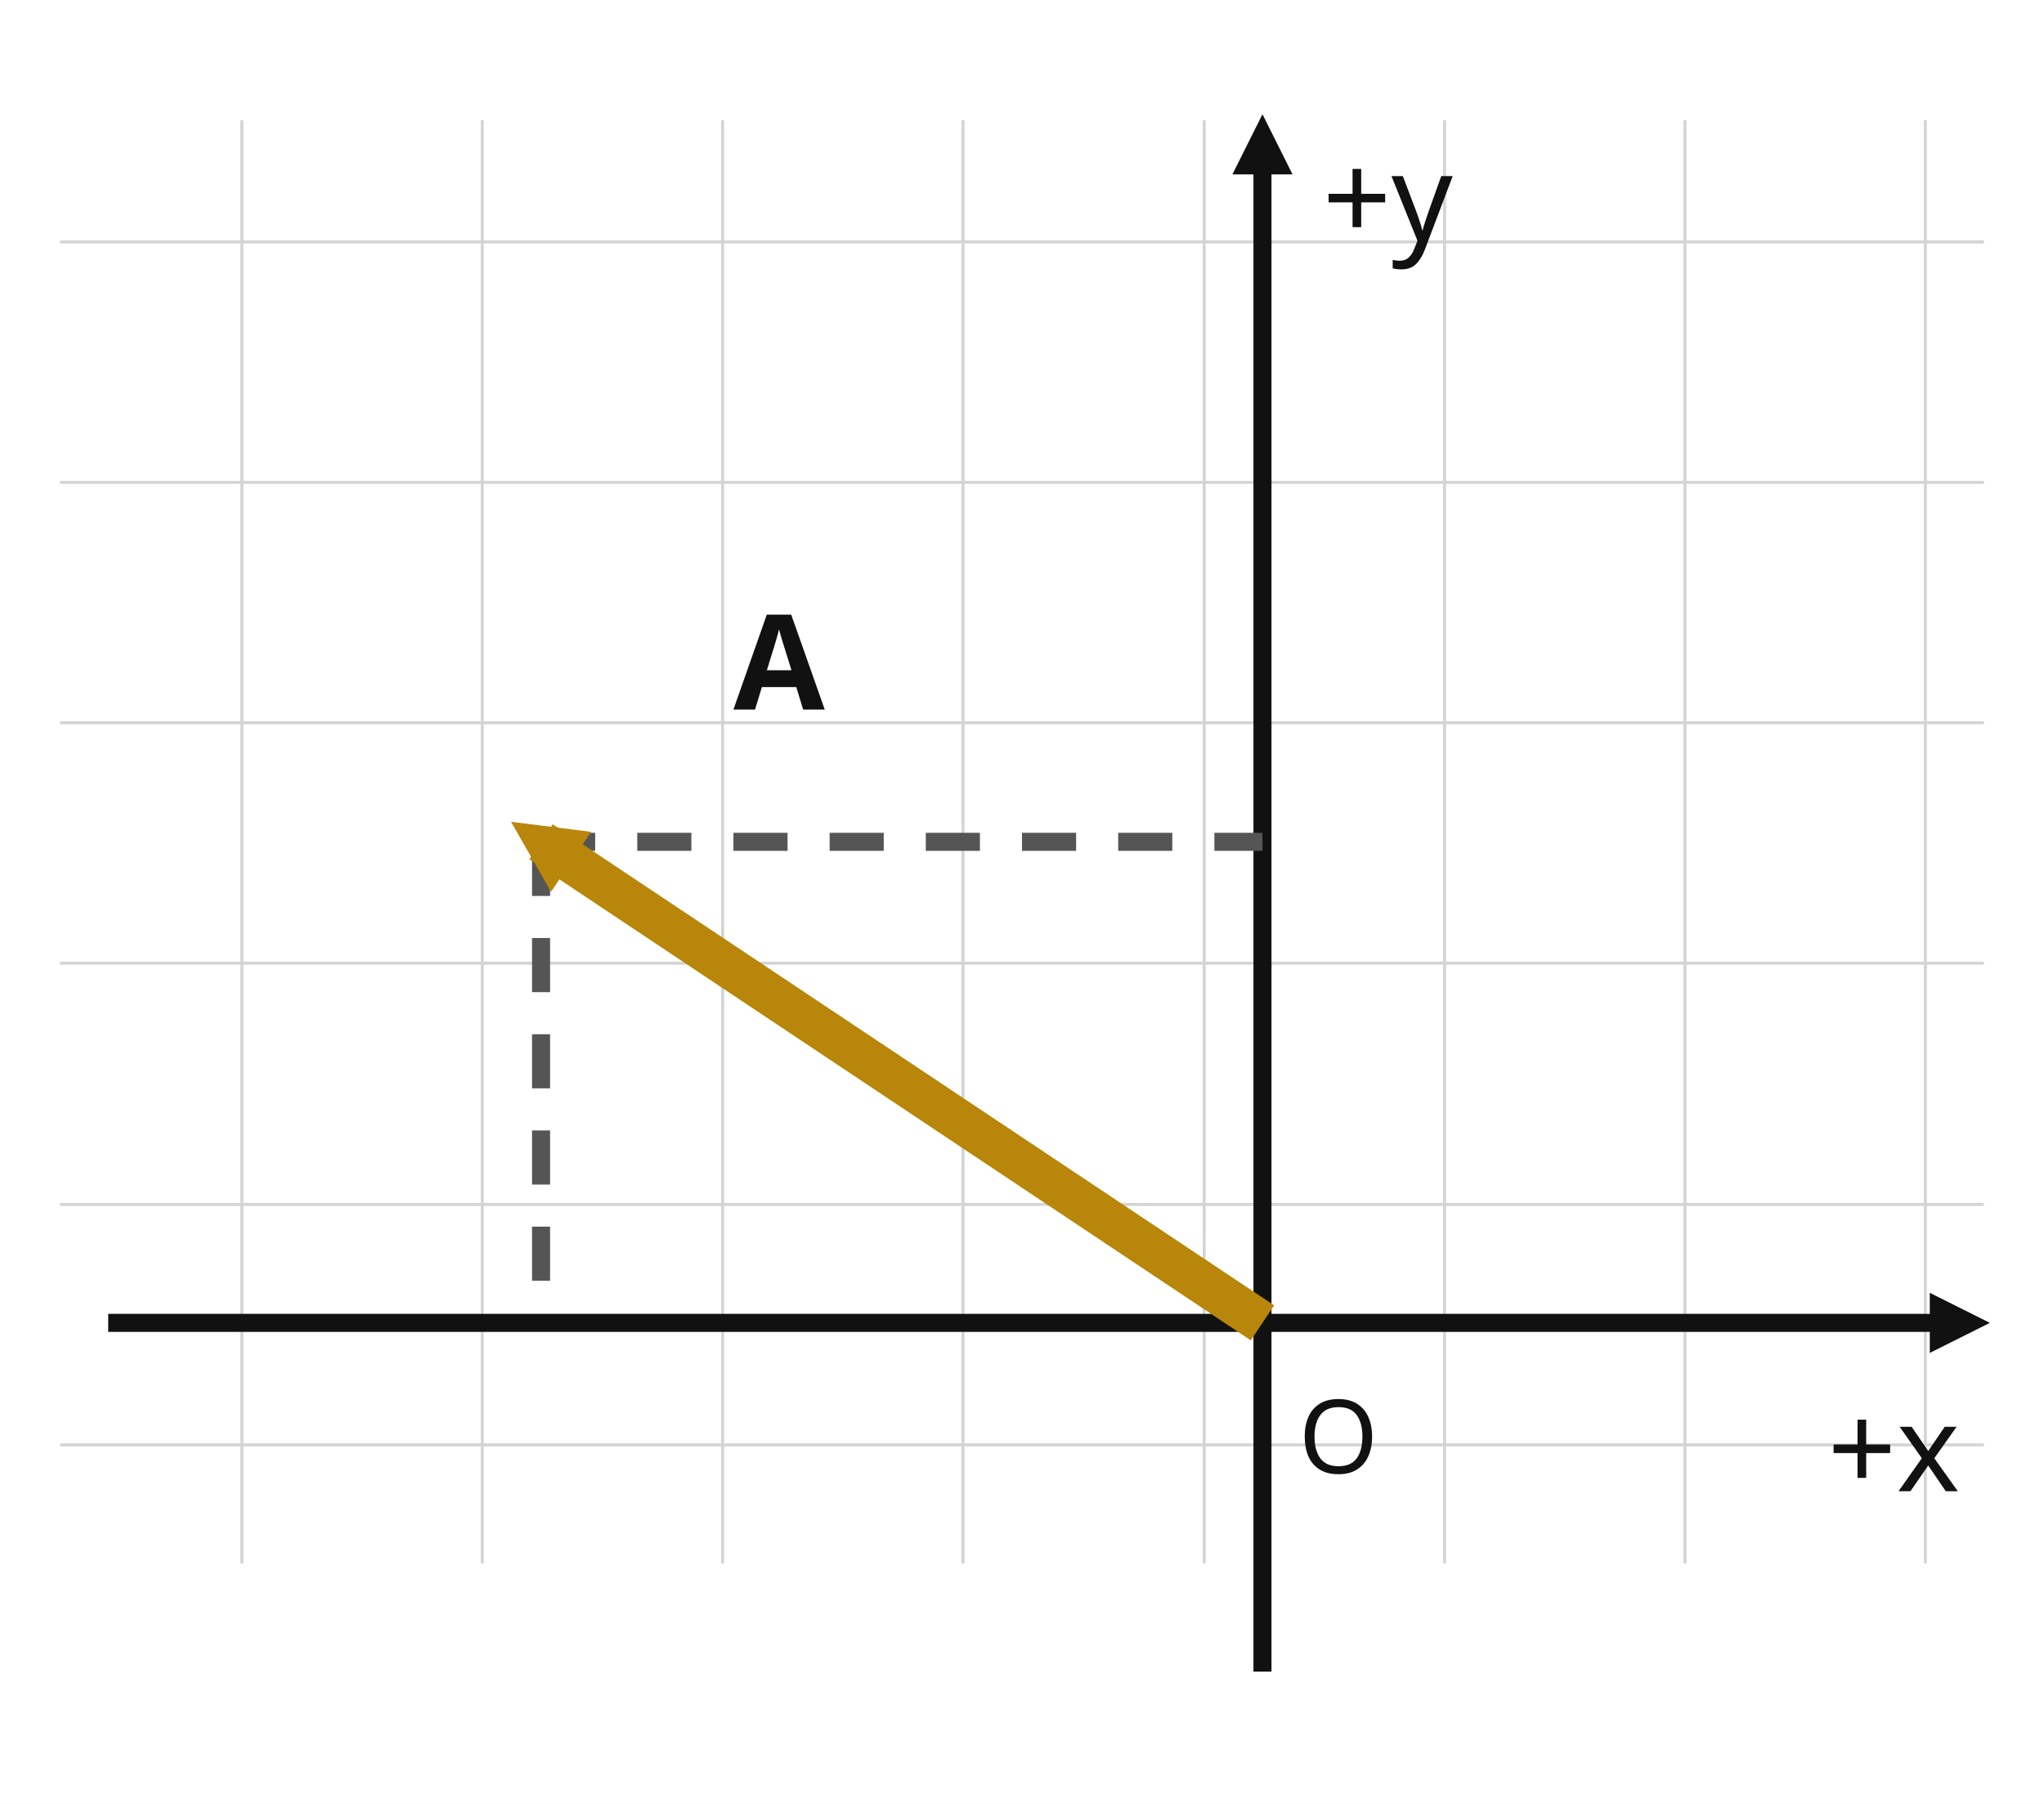
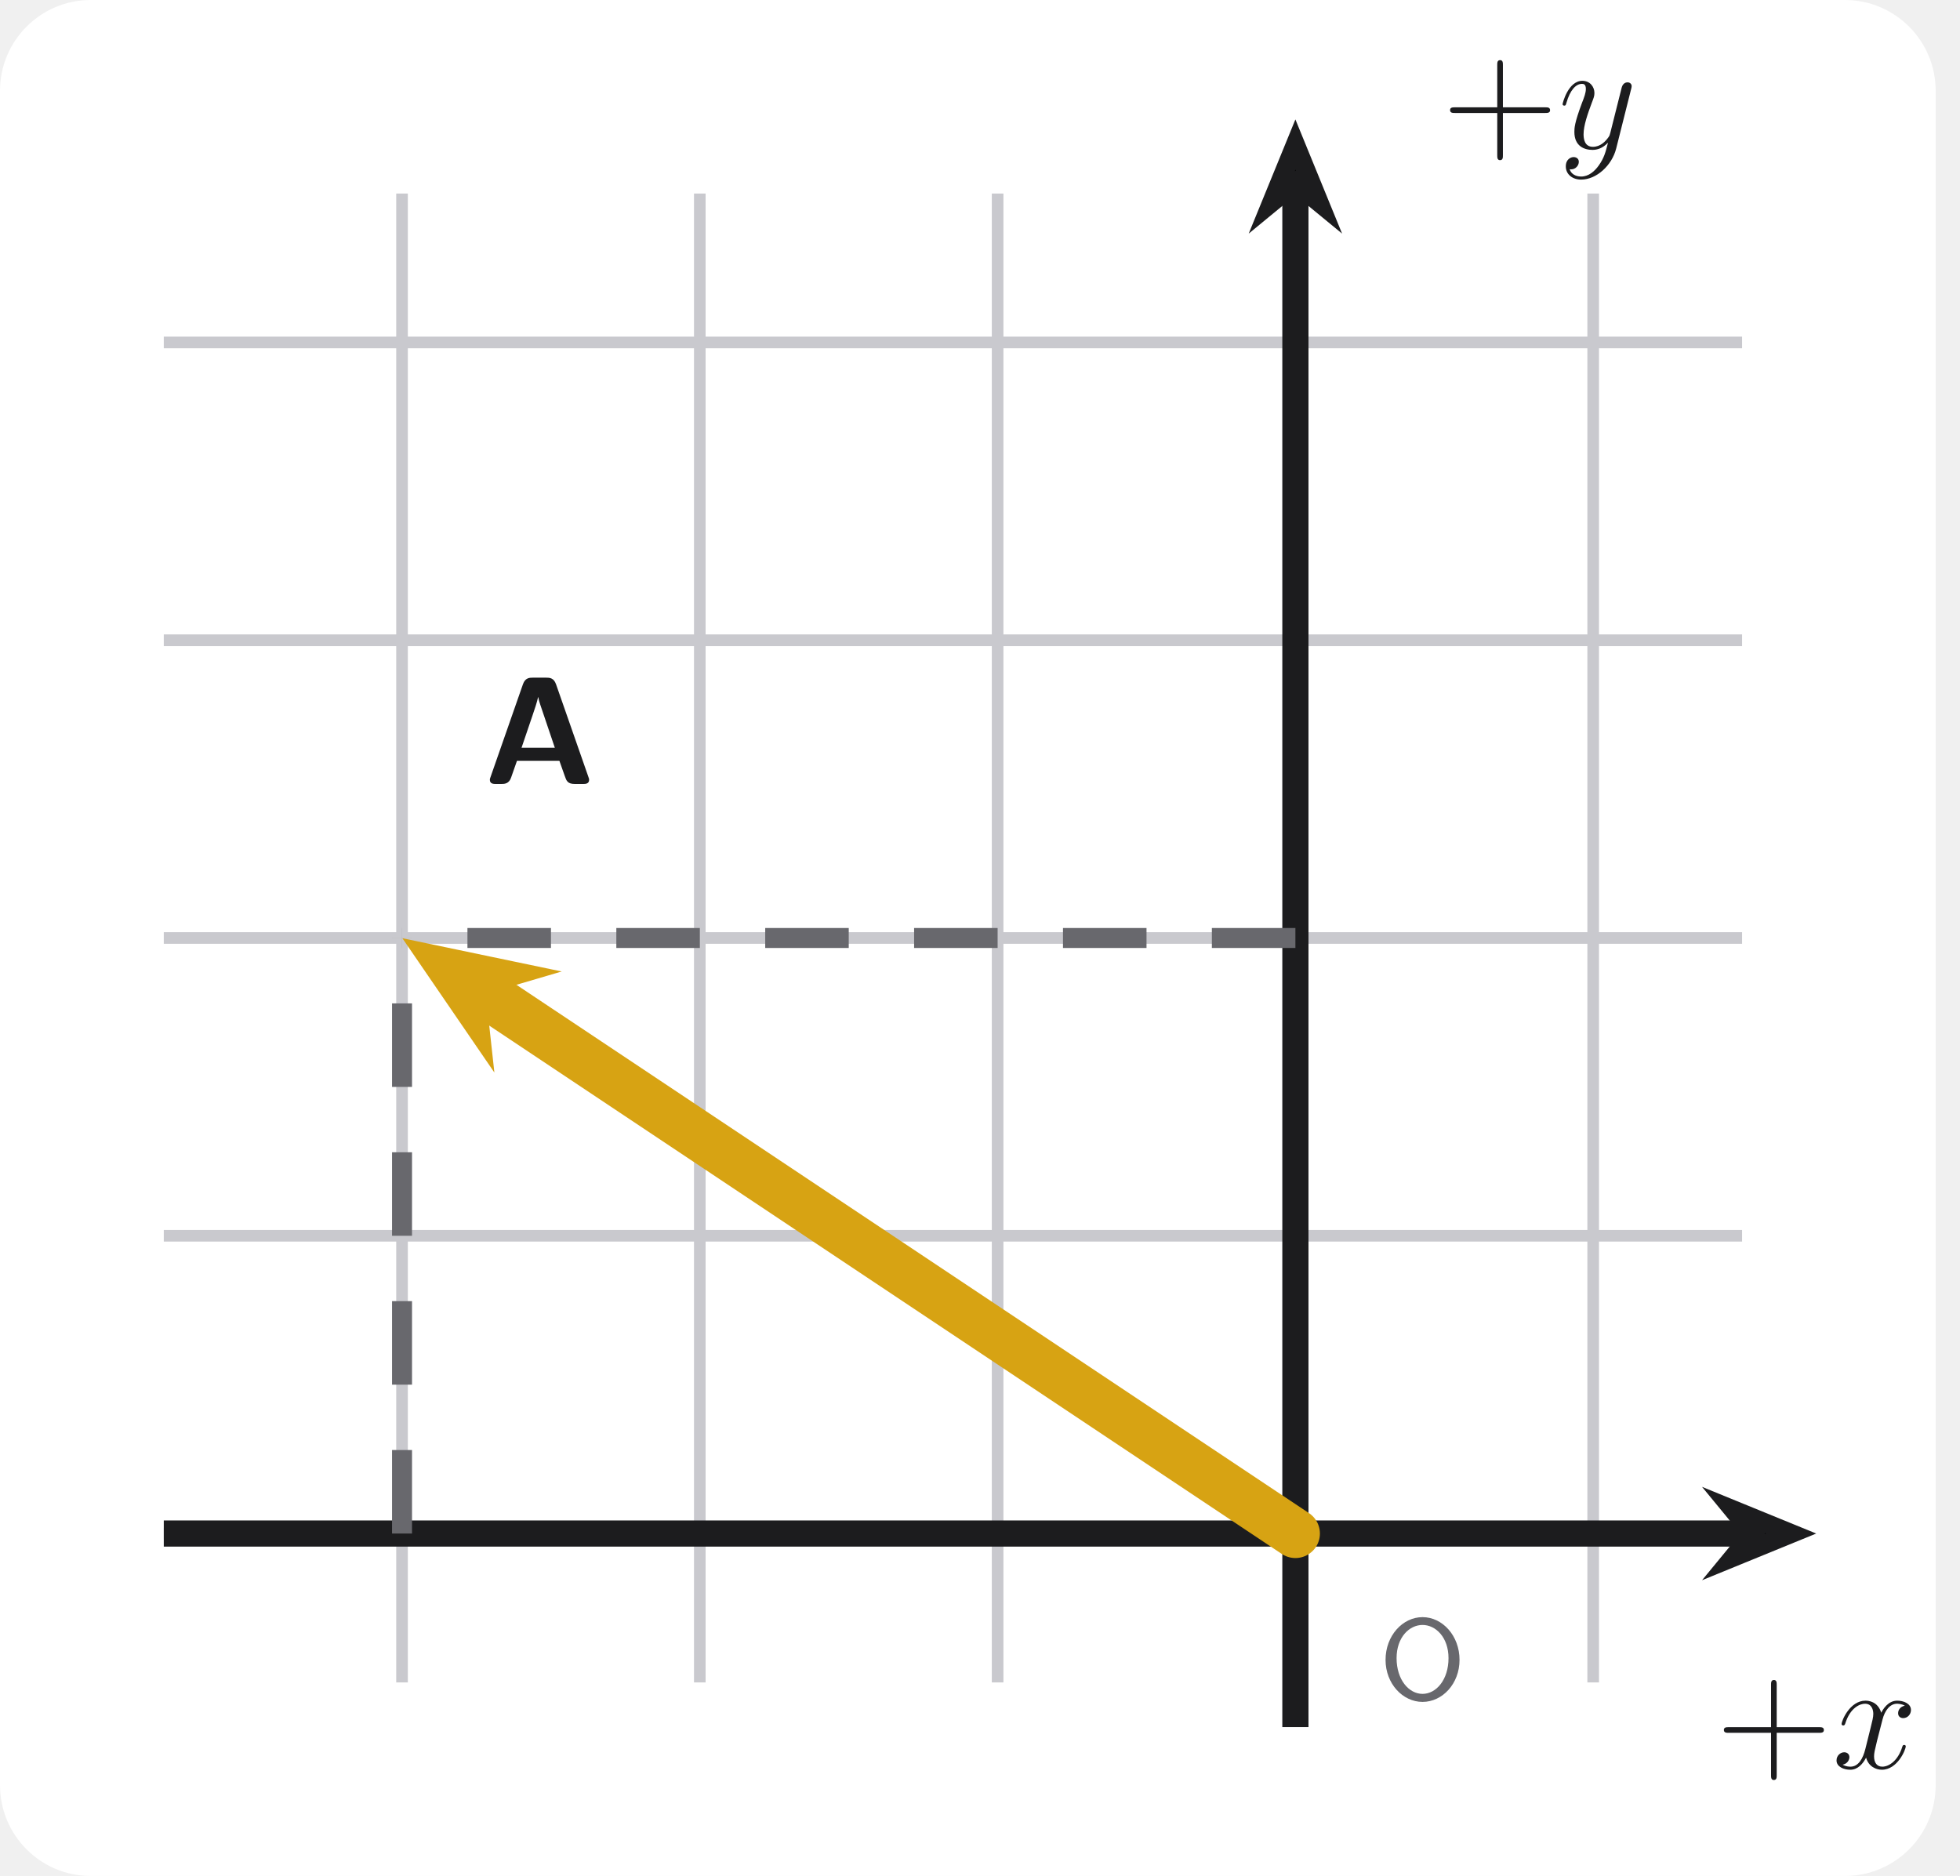
- <svg xmlns="http://www.w3.org/2000/svg" viewBox="0 0 340 300" role="img" aria-labelledby="title desc">
+ <svg xmlns="http://www.w3.org/2000/svg" xmlns:xlink="http://www.w3.org/1999/xlink" role="img" aria-labelledby="title desc" version="1.1" width="152.989pt" height="146.439pt" viewBox="-57.827 -57.827 152.989 146.439">
  <defs>
-     <pattern id="grid" width="40" height="40" patternUnits="userSpaceOnUse">
-       <path d="M 40 0 L 0 0 0 40" fill="none" stroke="#d4d4d4" stroke-width="1" />
-     </pattern>
-     <marker id="axis-arrow" viewBox="0 0 10 10" refX="5" refY="5" markerUnits="userSpaceOnUse" markerWidth="10" markerHeight="10" orient="auto">
-       <path d="M 0 0 L 10 5 L 0 10 z" fill="#111" />
-     </marker>
-     <marker id="vector-arrow" viewBox="0 0 10 10" refX="5" refY="5" markerUnits="userSpaceOnUse" markerWidth="12" markerHeight="12" orient="auto">
-       <path d="M 0 0 L 10 5 L 0 10 z" fill="#b8860b" />
-     </marker>
+     <path id="g0-80" d="M6.285-3.084C6.285-4.976 4.949-6.42 3.398-6.42S.511-4.976 .511-3.084C.511-1.219 1.856 .197 3.398 .197C4.949 .197 6.285-1.219 6.285-3.084ZM5.425-3.219C5.425-1.533 4.465-.43 3.398-.43S1.372-1.533 1.372-3.219C1.372-4.86 2.376-5.81 3.398-5.81S5.425-4.851 5.425-3.219Z" />
+     <path id="g1-120" d="M5.667-4.878C5.284-4.806 5.141-4.519 5.141-4.292C5.141-4.005 5.368-3.909 5.535-3.909C5.894-3.909 6.145-4.22 6.145-4.543C6.145-5.045 5.571-5.272 5.069-5.272C4.34-5.272 3.933-4.555 3.826-4.328C3.551-5.224 2.809-5.272 2.594-5.272C1.375-5.272 .729-3.706 .729-3.443C.729-3.395 .777-3.335 .861-3.335C.956-3.335 .98-3.407 1.004-3.455C1.411-4.782 2.212-5.033 2.558-5.033C3.096-5.033 3.204-4.531 3.204-4.244C3.204-3.981 3.132-3.706 2.989-3.132L2.582-1.494C2.403-.777 2.056-.12 1.423-.12C1.363-.12 1.064-.12 .813-.275C1.243-.359 1.339-.717 1.339-.861C1.339-1.1 1.16-1.243 .933-1.243C.646-1.243 .335-.992 .335-.61C.335-.108 .897 .12 1.411 .12C1.985 .12 2.391-.335 2.642-.825C2.833-.12 3.431 .12 3.873 .12C5.093 .12 5.738-1.447 5.738-1.71C5.738-1.769 5.691-1.817 5.619-1.817C5.511-1.817 5.499-1.757 5.464-1.662C5.141-.61 4.447-.12 3.909-.12C3.491-.12 3.264-.43 3.264-.921C3.264-1.184 3.312-1.375 3.503-2.164L3.921-3.79C4.101-4.507 4.507-5.033 5.057-5.033C5.081-5.033 5.416-5.033 5.667-4.878Z" />
+     <path id="g1-121" d="M3.144 1.339C2.821 1.793 2.355 2.2 1.769 2.2C1.626 2.2 1.052 2.176 .873 1.626C.909 1.638 .968 1.638 .992 1.638C1.351 1.638 1.59 1.327 1.59 1.052S1.363 .681 1.184 .681C.992 .681 .574 .825 .574 1.411C.574 2.02 1.088 2.439 1.769 2.439C2.965 2.439 4.172 1.339 4.507 .012L5.679-4.651C5.691-4.71 5.715-4.782 5.715-4.854C5.715-5.033 5.571-5.153 5.392-5.153C5.284-5.153 5.033-5.105 4.937-4.746L4.053-1.231C3.993-1.016 3.993-.992 3.897-.861C3.658-.526 3.264-.12 2.69-.12C2.02-.12 1.961-.777 1.961-1.1C1.961-1.781 2.283-2.702 2.606-3.563C2.738-3.909 2.809-4.077 2.809-4.316C2.809-4.818 2.451-5.272 1.865-5.272C.765-5.272 .323-3.539 .323-3.443C.323-3.395 .371-3.335 .454-3.335C.562-3.335 .574-3.383 .622-3.551C.909-4.555 1.363-5.033 1.829-5.033C1.937-5.033 2.14-5.033 2.14-4.639C2.14-4.328 2.008-3.981 1.829-3.527C1.243-1.961 1.243-1.566 1.243-1.279C1.243-.143 2.056 .12 2.654 .12C3.001 .12 3.431 .012 3.85-.43L3.862-.418C3.682 .287 3.563 .753 3.144 1.339Z" />
+     <path id="g2-43" d="M4.77-2.762H8.07C8.237-2.762 8.452-2.762 8.452-2.977C8.452-3.204 8.249-3.204 8.07-3.204H4.77V-6.504C4.77-6.671 4.77-6.886 4.555-6.886C4.328-6.886 4.328-6.683 4.328-6.504V-3.204H1.028C.861-3.204 .646-3.204 .646-2.989C.646-2.762 .849-2.762 1.028-2.762H4.328V.538C4.328 .705 4.328 .921 4.543 .921C4.77 .921 4.77 .717 4.77 .538V-2.762Z" />
+     <path id="g3-27" d="M8.249-.323C8.249-.383 8.249-.406 8.189-.562L5.667-7.783C5.487-8.297 5.141-8.297 4.902-8.297H3.85C3.61-8.297 3.264-8.297 3.084-7.783L.562-.562C.502-.406 .502-.383 .502-.323C.502 0 .801 0 .968 0H1.399C1.614 0 1.985 0 2.152-.478L2.618-1.805H5.93L6.336-.658C6.48-.239 6.563 0 7.137 0H7.783C7.95 0 8.249 0 8.249-.323ZM5.571-2.833H2.977L3.838-5.368C4.017-5.894 4.172-6.348 4.268-6.779H4.28C4.34-6.492 4.34-6.468 4.435-6.193L5.571-2.833Z" />
  </defs>
-   <rect width="340" height="300" fill="#fff" />
-   <rect x="10" y="20" width="320" height="240" fill="url(#grid)" />
-   <line x1="18" y1="220" x2="326" y2="220" stroke="#111" stroke-width="3" marker-end="url(#axis-arrow)" />
-   <line x1="210" y1="278" x2="210" y2="24" stroke="#111" stroke-width="3" marker-end="url(#axis-arrow)" />
-   <text x="304" y="248" font-family="sans-serif" font-size="20" fill="#111">+x</text>
-   <text x="220" y="40" font-family="sans-serif" font-size="20" fill="#111">+y</text>
-   <text x="216" y="245" font-family="sans-serif" font-size="17" fill="#111">O</text>
-   <line x1="90" y1="140" x2="90" y2="220" stroke="#555" stroke-width="3" stroke-dasharray="9 7" />
-   <line x1="90" y1="140" x2="210" y2="140" stroke="#555" stroke-width="3" stroke-dasharray="9 7" />
-   <line x1="210" y1="220" x2="90" y2="140" stroke="#b8860b" stroke-width="7" stroke-linecap="butt" marker-end="url(#vector-arrow)" />
-   <text x="122" y="118" font-family="sans-serif" font-size="22" font-weight="700" fill="#111">A</text>
+   <g id="page1">
+     <g stroke-miterlimit="10" transform="matrix(.996264 0 0 -.996264 43.28606 61.88121)" fill="#000" stroke="#000" stroke-width="0.4">
+       <g fill="#fff">
+         <path d="M-101.492-19.718V113.044C-101.492 116.972-98.307 120.157-94.379 120.157H43.049C46.978 120.157 50.163 116.972 50.163 113.044V-19.718C50.163-23.646 46.978-26.831 43.049-26.831H-94.379C-98.307-26.831-101.492-23.646-101.492-19.718ZM50.163 120.157" stroke="none" />
+       </g>
+       <g stroke="#c9c9ce" stroke-width="0.91">
+         <path d="M-88.66 0H34.997M-88.66 23.331H34.997M-88.66 46.663H34.997M-88.66 69.994H34.997M-88.66 93.326H34.997M-69.994-11.666V104.992M-46.663-11.666V104.992M-23.331-11.666V104.992M0-11.666V104.992M23.331-11.666V104.992M34.997 104.992" fill="none" />
+       </g>
+       <g stroke="#1c1c1e" stroke-width="2.049">
+         <path d="M-88.66 0H35.46" fill="none" />
+         <g transform="translate(32.0097)" stroke-dasharray="none" stroke-dashoffset="0.0" stroke-linejoin="miter" stroke-width="1.488">
+           <path d="M6.83 0L2.298 1.853L3.822 0L2.298-1.853Z" />
+         </g>
+         <g transform="matrix(1.00375 0 0 -1.00375 -10.52623 43.7262)" stroke="none" fill="#1c1c1e">
+           <use x="43.286" y="61.881" xlink:href="#g2-43" />
+           <use x="52.391" y="61.881" xlink:href="#g1-120" />
+         </g>
+       </g>
+       <g stroke="#1c1c1e" stroke-width="2.049">
+         <path d="M0-15.165V105.454" fill="none" />
+         <g transform="matrix(0 1 -1 0 0 102.0041)" stroke-dasharray="none" stroke-dashoffset="0.0" stroke-linejoin="miter" stroke-width="1.488">
+           <path d="M6.83 0L2.298 1.853L3.822 0L2.298-1.853Z" />
+         </g>
+         <g transform="matrix(1.00375 0 0 -1.00375 -31.97794 170.6461)" stroke="none" fill="#1c1c1e">
+           <use x="43.286" y="61.881" xlink:href="#g2-43" />
+           <use x="52.391" y="61.881" xlink:href="#g1-121" />
+         </g>
+       </g>
+       <g transform="matrix(1.00375 0 0 -1.00375 -36.89755 49.11844)" stroke="none" fill="#68686d">
+         <use x="43.286" y="61.881" xlink:href="#g0-80" />
+       </g>
+       <g stroke="#68686d" stroke-width="1.565" stroke-dasharray="6.544,5.121" stroke-dashoffset="0.0">
+         <path d="M-69.994 0V46.663" fill="none" />
+       </g>
+       <g stroke="#68686d" stroke-width="1.565" stroke-dasharray="6.544,5.121" stroke-dashoffset="0.0">
+         <path d="M0 46.663H-69.994" fill="none" />
+       </g>
+       <g stroke="#d7a313" stroke-width="3.841" stroke-linecap="round">
+         <path d="M0 0L-64.092 42.728" fill="none" />
+         <g fill="#d7a313" transform="matrix(-.83202 .55467 -.55467 -.83202 -60.2884 40.19234)" stroke-dasharray="none" stroke-dashoffset="0.0" stroke-linejoin="miter" stroke-width="1.969">
+           <path d="M8.994 0L3.071 2.381L5.064 0L3.071-2.381Z" />
+         </g>
+       </g>
+       <g transform="matrix(1.00375 0 0 -1.00375 -107.0645 120.845)" stroke="none" fill="#1c1c1e">
+         <use x="43.286" y="61.881" xlink:href="#g3-27" />
+       </g>
+     </g>
+   </g>
</svg>
